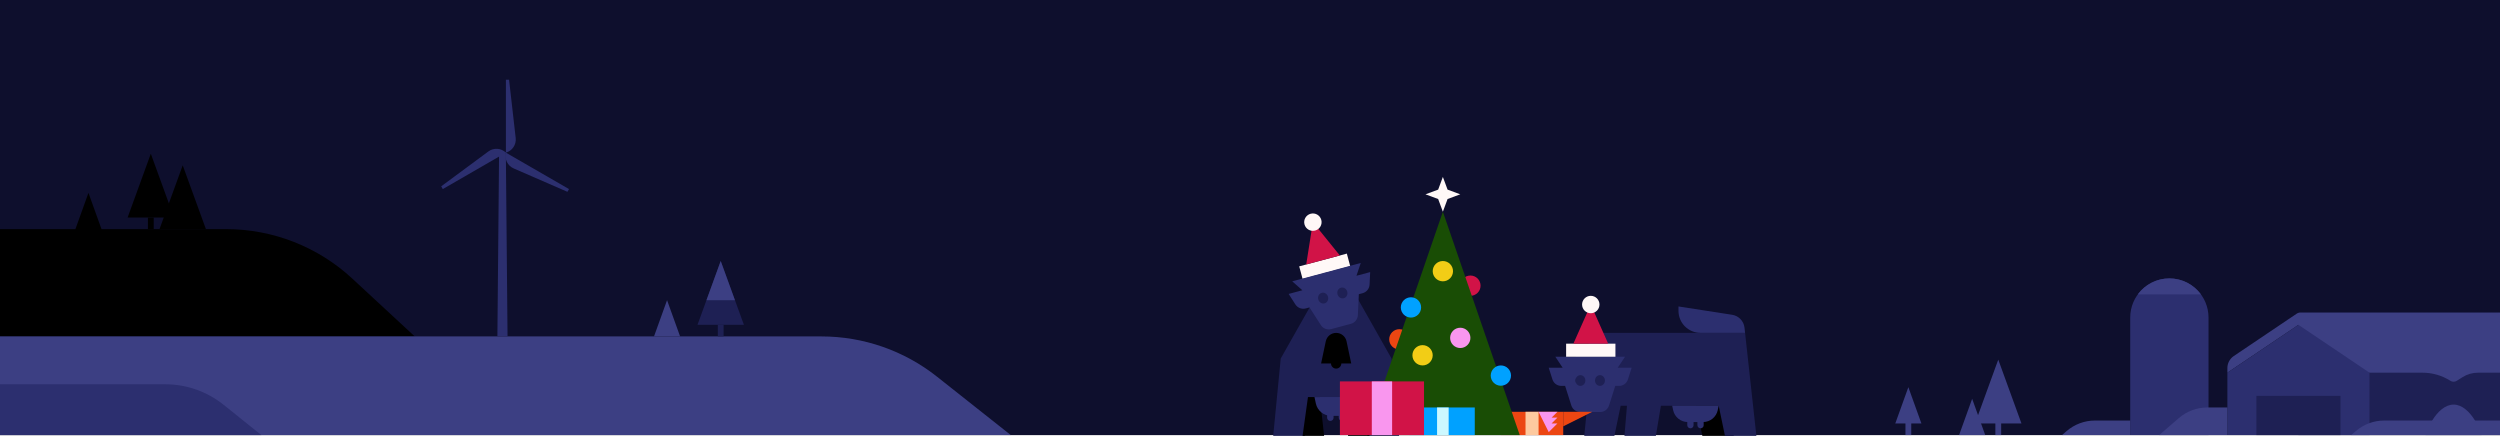
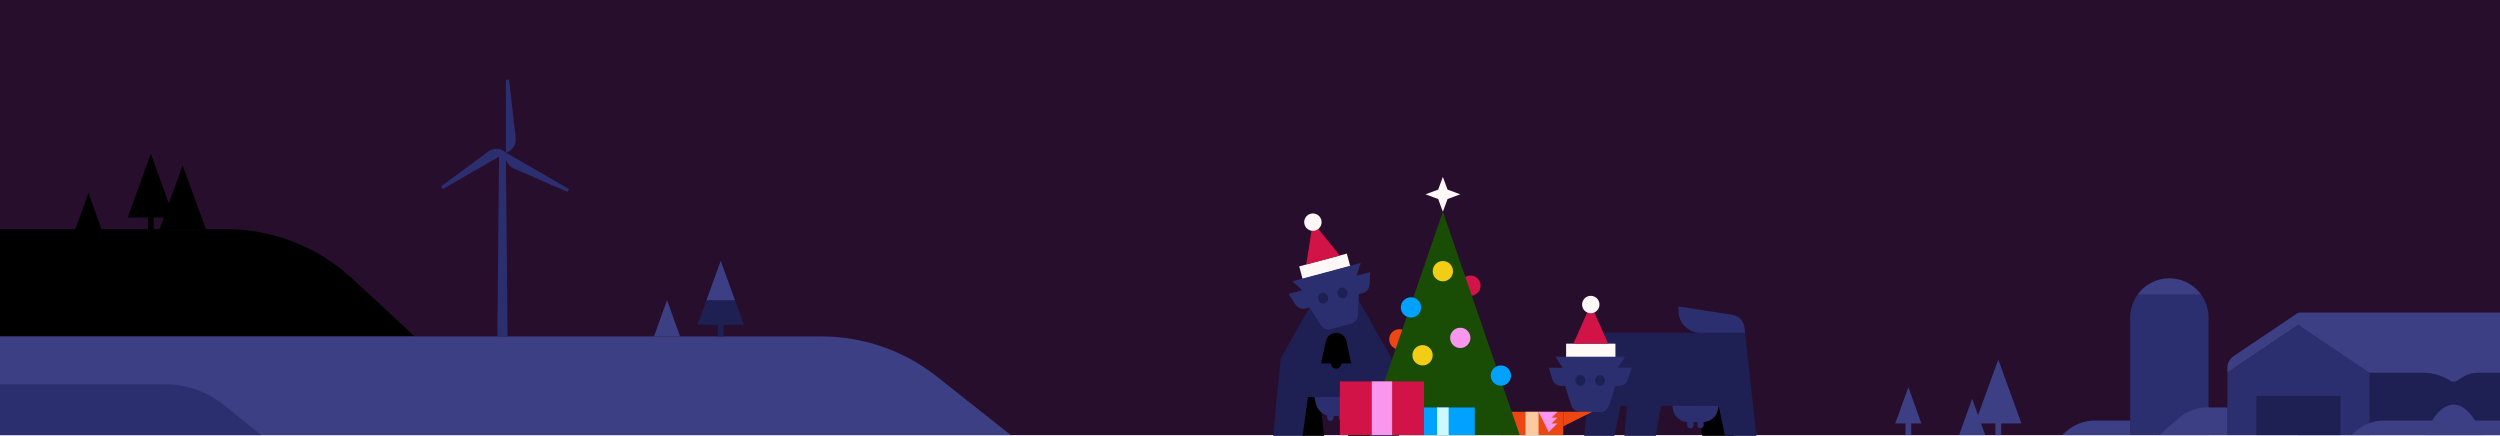
<svg xmlns="http://www.w3.org/2000/svg" fill="none" viewBox="0 0 1724 300">
  <g clip-path="url(#a)">
-     <path fill="#0E0F2D" d="M0 0h1724v300H0z" />
+     <path fill="#280e2d" d="M0 0h1724v300H0z" />
    <path fill="#1E2054" d="M1585 224h139v76h-139v-76Z" />
    <path fill="#3C3F83" d="M1536 253.822a9.997 9.997 0 0 1 4.41-8.295l43.32-29.174c.83-.556 1.8-.853 2.8-.853H1724V257h-15.18c-3.8 0-7.52 1.085-10.73 3.127l-3.9 2.48a4.08 4.08 0 0 1-4.38 0 35.839 35.839 0 0 0-19.25-5.607H1585v-33l-49 33v-3.178Z" />
    <path fill="#000" d="M-27 158h182.906c32.268 0 63.344 12.173 86.993 34.079L286 232H-27v-74Zm88-25 9 25H52l9-25Z" />
    <path fill="#3C3F83" d="M-28 232h594.475c28.899 0 56.953 9.763 79.624 27.709L697 300H-28v-68Z" />
    <path fill="#2C2F6F" d="M-188.703 265h302.701a64.185 64.185 0 0 1 40.137 14.098l26.126 20.937h-368.964V265Z" />
    <path fill="#3C3F83" d="m460 207 9 25h-18l9-25Z" />
    <path fill="#2C2F6F" d="M344.167 105h4.666L350 232h-7l1.167-127Zm4.7-50h2.185l4.565 40.17a9.39 9.39 0 0 1-6.75 10.088V55Z" />
    <path fill="#2C2F6F" d="m305.344 130.387-1.093-1.893 32.506-24.038a9.39 9.39 0 0 1 12.112.802l-43.525 25.129Z" />
    <path fill="#2C2F6F" d="m392.391 130.387-1.093 1.892-37.07-16.132a9.388 9.388 0 0 1-5.362-10.889l43.525 25.129Z" />
    <path fill="#000" d="m104 106-16 44h32l-16-44Z" />
    <path fill="#000" d="m126 114-16 44h32l-16-44Zm-20 36h-4v8h4z" />
    <path fill="#3C3F83" d="m1360 275 9 25h-18l9-25Z" />
    <path fill="#3C3F83" d="m1378 248 16 44h-32l16-44Zm-2 44h4v8h-4zm-60-25 9 25h-18l9-25Zm-2 25h4v8h-4z" />
    <path fill="#2C2F6F" d="m1536 257 49-33 49 33v43h-98v-43Z" />
    <path fill="#1E2054" d="M1556 273h58v27h-58v-27Z" />
    <path fill="#2C2F6F" d="M1469 219c0-14.912 12.09-27 27-27s27 12.088 27 27v81h-54v-81Z" />
    <path fill="#3C3F83" d="M1517.75 203h-43.5c4.91-6.672 12.83-11 21.75-11s16.83 4.328 21.75 11Zm-15.2 85.295a30.005 30.005 0 0 1 19.61-7.295H1536v19h-47l13.55-11.705Zm122 9a30.005 30.005 0 0 1 19.61-7.295H1756v19h-145l13.55-11.705Zm-199.52.067a30.005 30.005 0 0 1 19.69-7.362H1469v10h-47l3.03-2.638Z" />
    <path fill="#3C3F83" d="M1713 310c0 11.598-9.4 21-21 21s-21-9.402-21-21 9.4-31 21-31 21 19.402 21 31Z" />
    <path fill="#000" d="M1173.94 300.573h21.66l-2.28-20.794h-23.71l4.33 20.794Z" />
    <path fill="#1E2054" d="m1102.9 229.529-16.47 16.462v28.159l8.67.433-2.6 25.993h20.79l4.33-20.794h4.34l-1.74 20.794h21.66l3.47-20.794h39.86l4.33 20.794h21.66l-7.8-71.047h-100.5Z" />
    <path fill="#2C2F6F" fill-rule="evenodd" d="M1089.69 284.11a6.376 6.376 0 0 1-6.08-4.433l-4.31-13.57h-2.66a6.363 6.363 0 0 1-6.07-4.433l-2.57-8.063h9.62l-5.07-7.624h48.09l-5.08 7.624h9.62l-2.56 8.063a6.375 6.375 0 0 1-6.08 4.433h-2.65l-4.32 13.57a6.373 6.373 0 0 1-6.07 4.433h-13.81Zm-3.26-21.709c0 2.047 1.53 3.706 3.42 3.706s3.42-1.659 3.42-3.706c0-2.047-1.53-3.707-3.42-3.707s-3.42 1.66-3.42 3.707Zm20.33 0c0 2.047-1.53 3.706-3.43 3.706-1.89 0-3.42-1.659-3.42-3.706 0-2.047 1.53-3.707 3.42-3.707 1.9 0 3.43 1.66 3.43 3.707Z" clip-rule="evenodd" />
    <path fill="#2C2F6F" d="m1157.48 211.332 37.01 5.742c4.53.702 8.02 4.351 8.52 8.902l.38 3.551h-30.73c-8.38 0-15.18-6.8-15.18-15.189v-3.006Zm27.72 68.449h-32.05l.64 3.036a10.361 10.361 0 0 0 10.14 8.227h10.49c4.9 0 9.13-3.431 10.14-8.227l.64-3.036Z" />
    <path fill="#2C2F6F" d="M1163.54 290.176h4.33v3.052c0 1.188-.95 2.146-2.14 2.146a2.19 2.19 0 0 1-2.19-2.186v-3.012Zm6.98 0h4.33v3.052c0 1.188-.95 2.146-2.14 2.146a2.19 2.19 0 0 1-2.19-2.186v-3.012Z" />
    <path fill="#EC4612" d="M1035 284h43v19h-43z" />
    <path fill="#FDC99F" d="M1052 284h9v19h-9z" />
    <path fill="#EC4612" d="M1078 284h20l-20 10v-10Z" />
    <path fill="#FFF8F7" d="m928.78 174.875-32.841 8.8 2.329 8.693 32.841-8.8z" />
    <path fill="#D11347" d="m923.951 176.17-18.58-22.974-4.603 29.185 23.183-6.211Z" />
    <circle cx="6" cy="6" r="6" fill="#FFF8F7" transform="scale(-1 1) rotate(15 -1008.716 -3381.68)" />
    <path fill="#FFF8F7" d="M907.971 199.31h25.923v12.421h-25.923z" />
    <path fill="#1E2054" d="m964.791 300.576-5.2-53.368-29.24-51.674H912.44l-29.241 51.674L878 300.576h21.698l10.848-19.269h21.698l10.849 19.269h21.698Z" />
    <path fill="#000" d="M932.511 273.839h8.204l3.715 26.733h-14.851l2.932-26.733Zm-22.34 0h-8.204l-3.715 26.733h14.852l-2.933-26.733Z" />
    <circle cx="921.416" cy="250.623" r="3.561" fill="#000" />
    <path fill="#000" d="M914.255 235.363a7.32 7.32 0 0 1 14.322 0l3.224 15.261h-20.77l3.224-15.261Z" />
    <path fill="#2C2F6F" d="M906.471 273.826h29.843l-.928 4.377a10.819 10.819 0 0 1-10.582 8.573h-6.823a10.817 10.817 0 0 1-10.581-8.573l-.929-4.377Z" />
    <rect width="4.451" height="8.011" x="923.189" y="282.266" fill="#2C2F6F" rx="2.225" />
    <rect width="4.451" height="8.011" x="915.179" y="282.266" fill="#2C2F6F" rx="2.225" />
    <path fill="#2C2F6F" fill-rule="evenodd" d="M917.998 226.942a6.484 6.484 0 0 1-7.139-2.755l-7.817-12.193-2.609.699a6.484 6.484 0 0 1-7.139-2.754l-4.644-7.246 9.459-2.534-6.996-6.154 47.274-12.667-2.983 8.827 9.46-2.534-.4 8.597a6.483 6.483 0 0 1-4.805 5.954l-2.61.7-.672 14.468a6.483 6.483 0 0 1-4.805 5.954l-13.574 3.638Zm-8.921-20.468c.538 2.011 2.482 3.238 4.341 2.74 1.859-.498 2.929-2.532 2.391-4.543-.539-2.011-2.483-3.238-4.342-2.74-1.859.499-2.929 2.533-2.39 4.543Zm19.987-5.355c.539 2.011-.531 4.045-2.39 4.543-1.859.498-3.803-.728-4.342-2.739-.539-2.011.531-4.045 2.39-4.543 1.859-.498 3.803.728 4.342 2.739Z" clip-rule="evenodd" />
    <circle cx="1014" cy="197" r="7" fill="#D11347" />
    <circle cx="965" cy="234" r="7" fill="#EC4612" />
    <path fill="#194D05" d="m942 300 53-154 53 154H942Z" />
    <circle cx="1007" cy="233" r="7" fill="#F996EE" transform="rotate(180 1007 233)" />
    <circle cx="981" cy="245" r="7" fill="#F2CD16" />
    <circle cx="973" cy="212" r="7" fill="#00A1FF" />
    <circle cx="995" cy="187" r="7" fill="#F2CD16" />
    <circle cx="1035" cy="259" r="7" fill="#00A1FF" />
    <path fill="#FFF8F7" d="m995 146 3.241-8.759L1007 134l-8.759-3.241L995 122l-3.241 8.759L983 134l8.759 3.241L995 146Z" />
    <path fill="#00A1FF" d="M972 281h45v19h-45z" />
    <path fill="#CCF8FF" d="M991 281h8v19h-8z" />
    <path fill="#D11347" d="M924 263h58v37h-58z" />
    <path fill="#F996EE" d="M946 263h14v37h-14z" />
    <path fill="#FFF8F7" d="M1080 237h34v9h-34z" />
    <path fill="#D11347" d="m1085 237 12-27 12 27h-24Z" />
    <circle cx="1097" cy="210" r="6" fill="#FFF8F7" />
    <path fill="#F996EE" d="M1061 284h13l-4 4h4l-4 4h4l-6 6-7-14Z" />
    <path fill="#1E2054" d="m497 180-16 44h32l-16-44Z" />
    <path fill="#3C3F83" d="m497 180-9.818 27h19.636L497 180Z" />
    <path fill="#1E2054" d="M499 224h-4v8h4z" />
  </g>
  <defs>
    <clipPath id="a">
      <path fill="#fff" d="M0 0h1724v300H0z" />
    </clipPath>
  </defs>
</svg>
